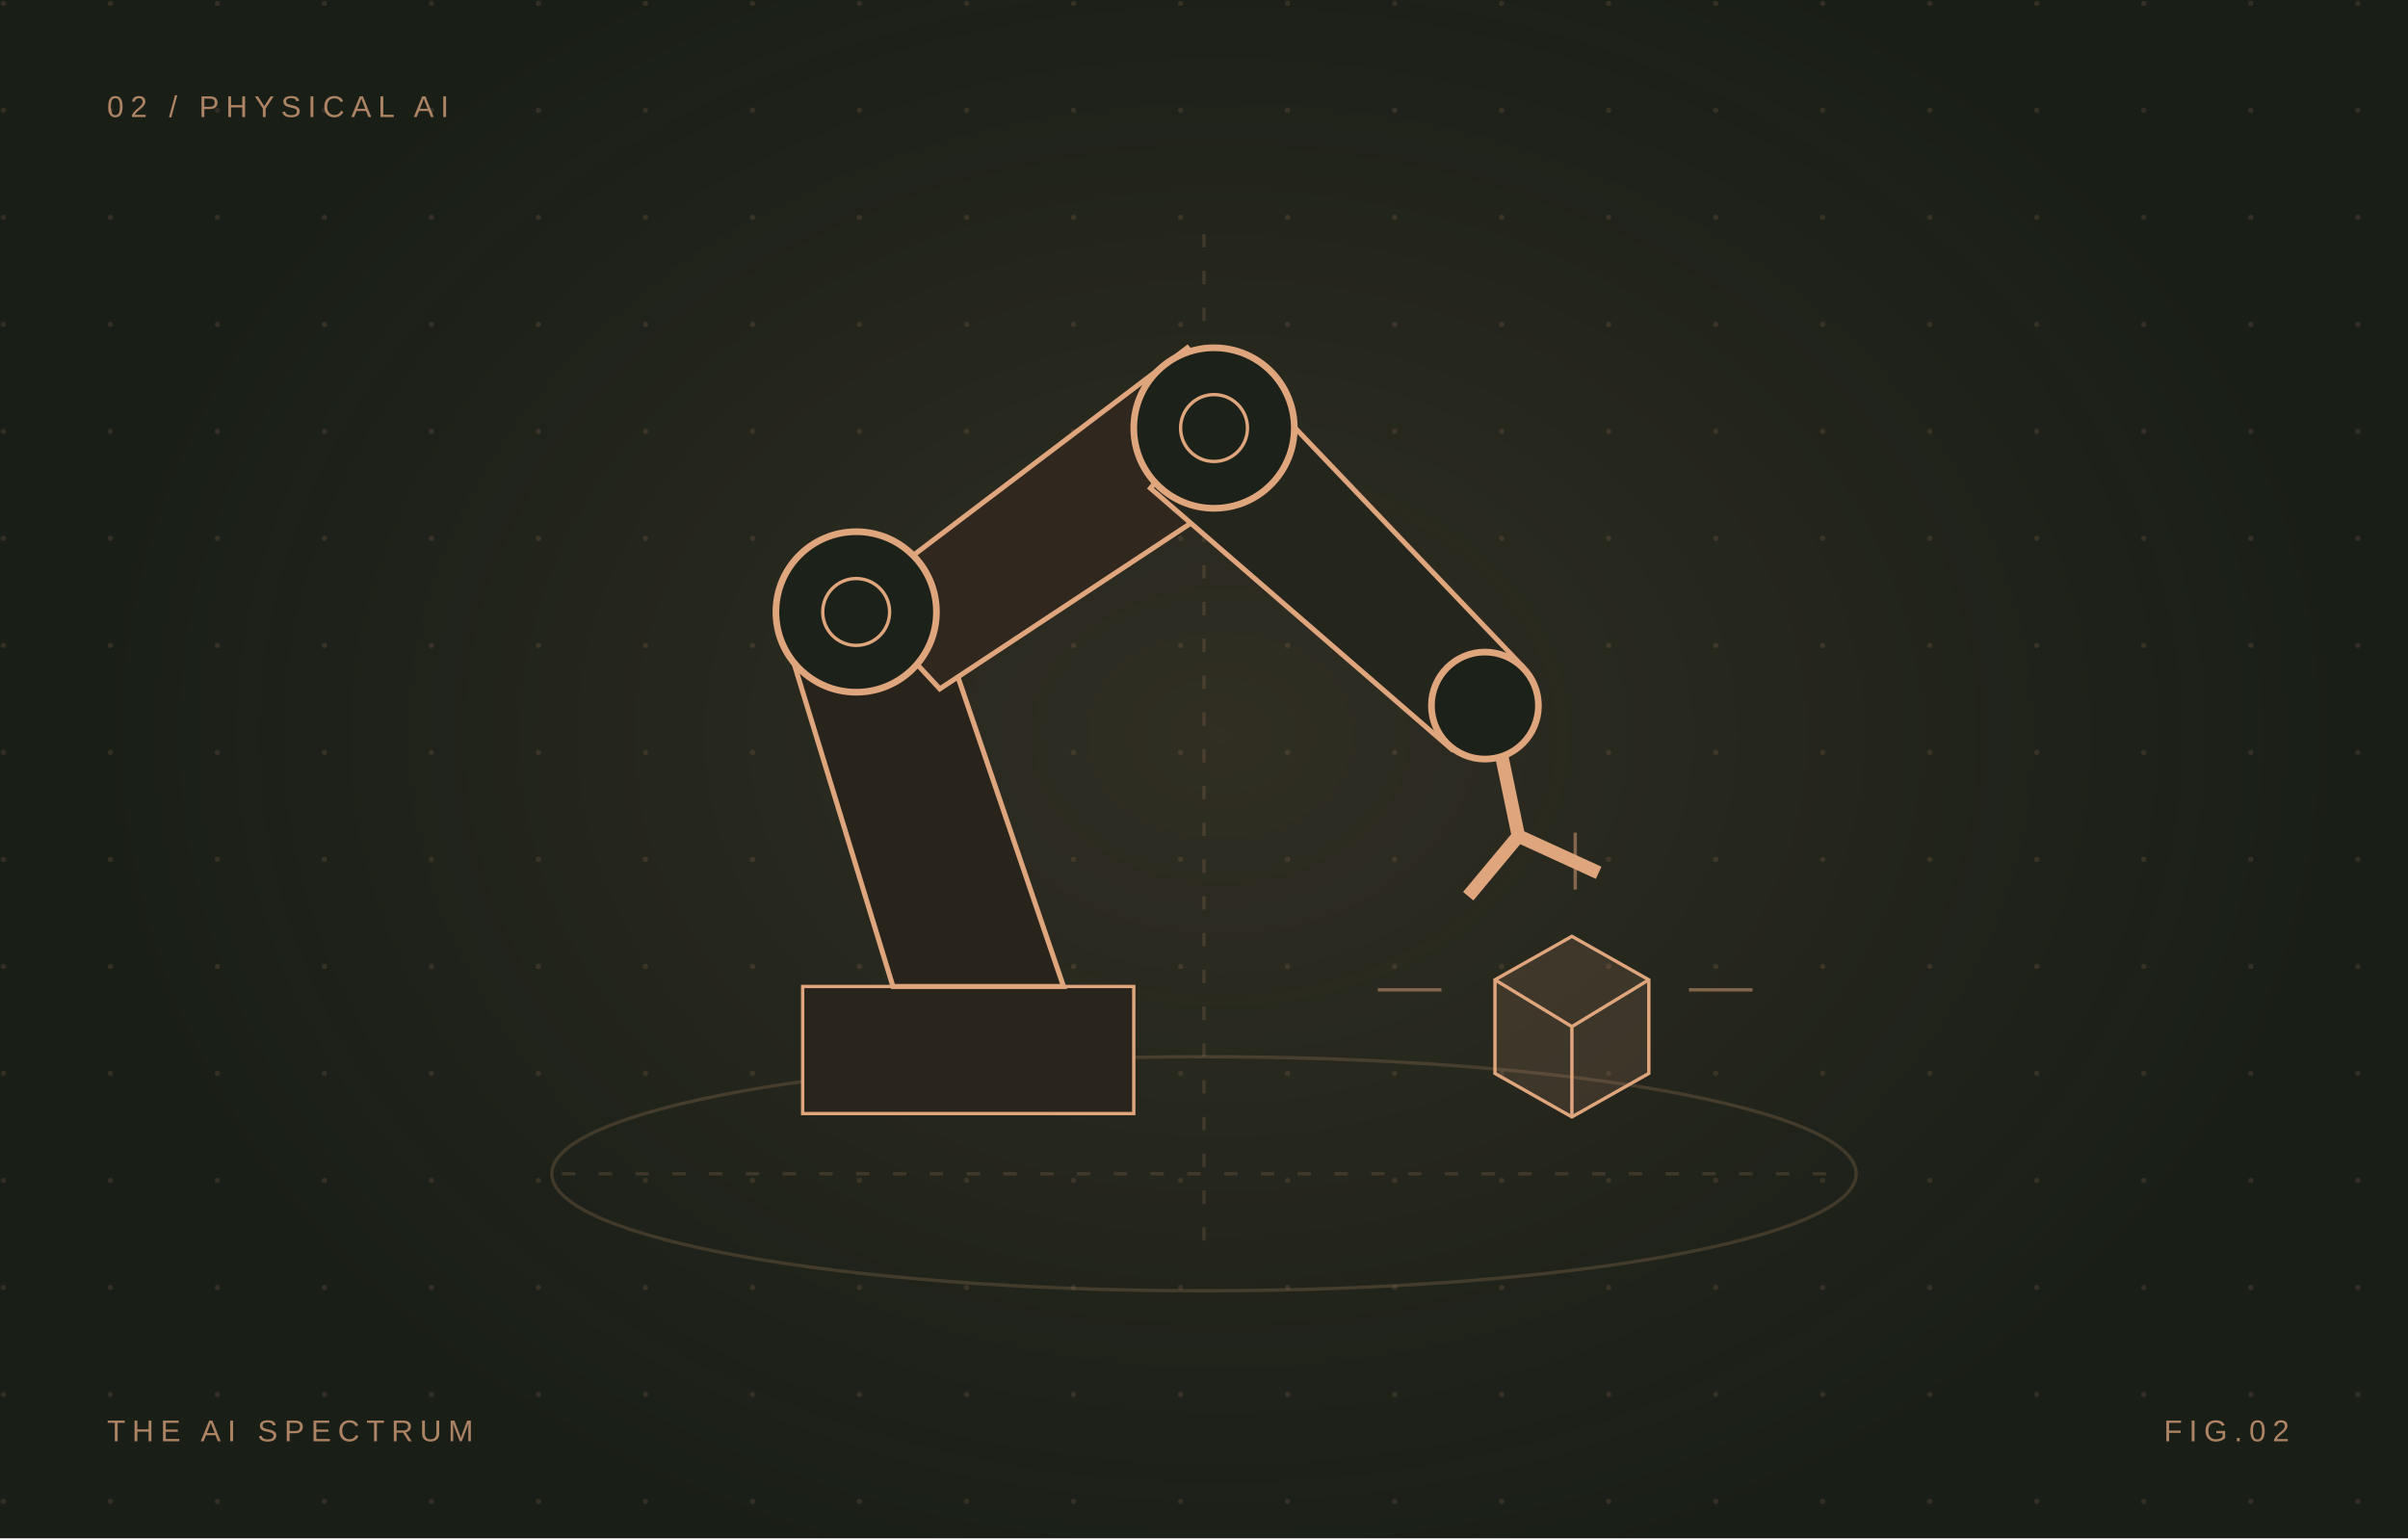
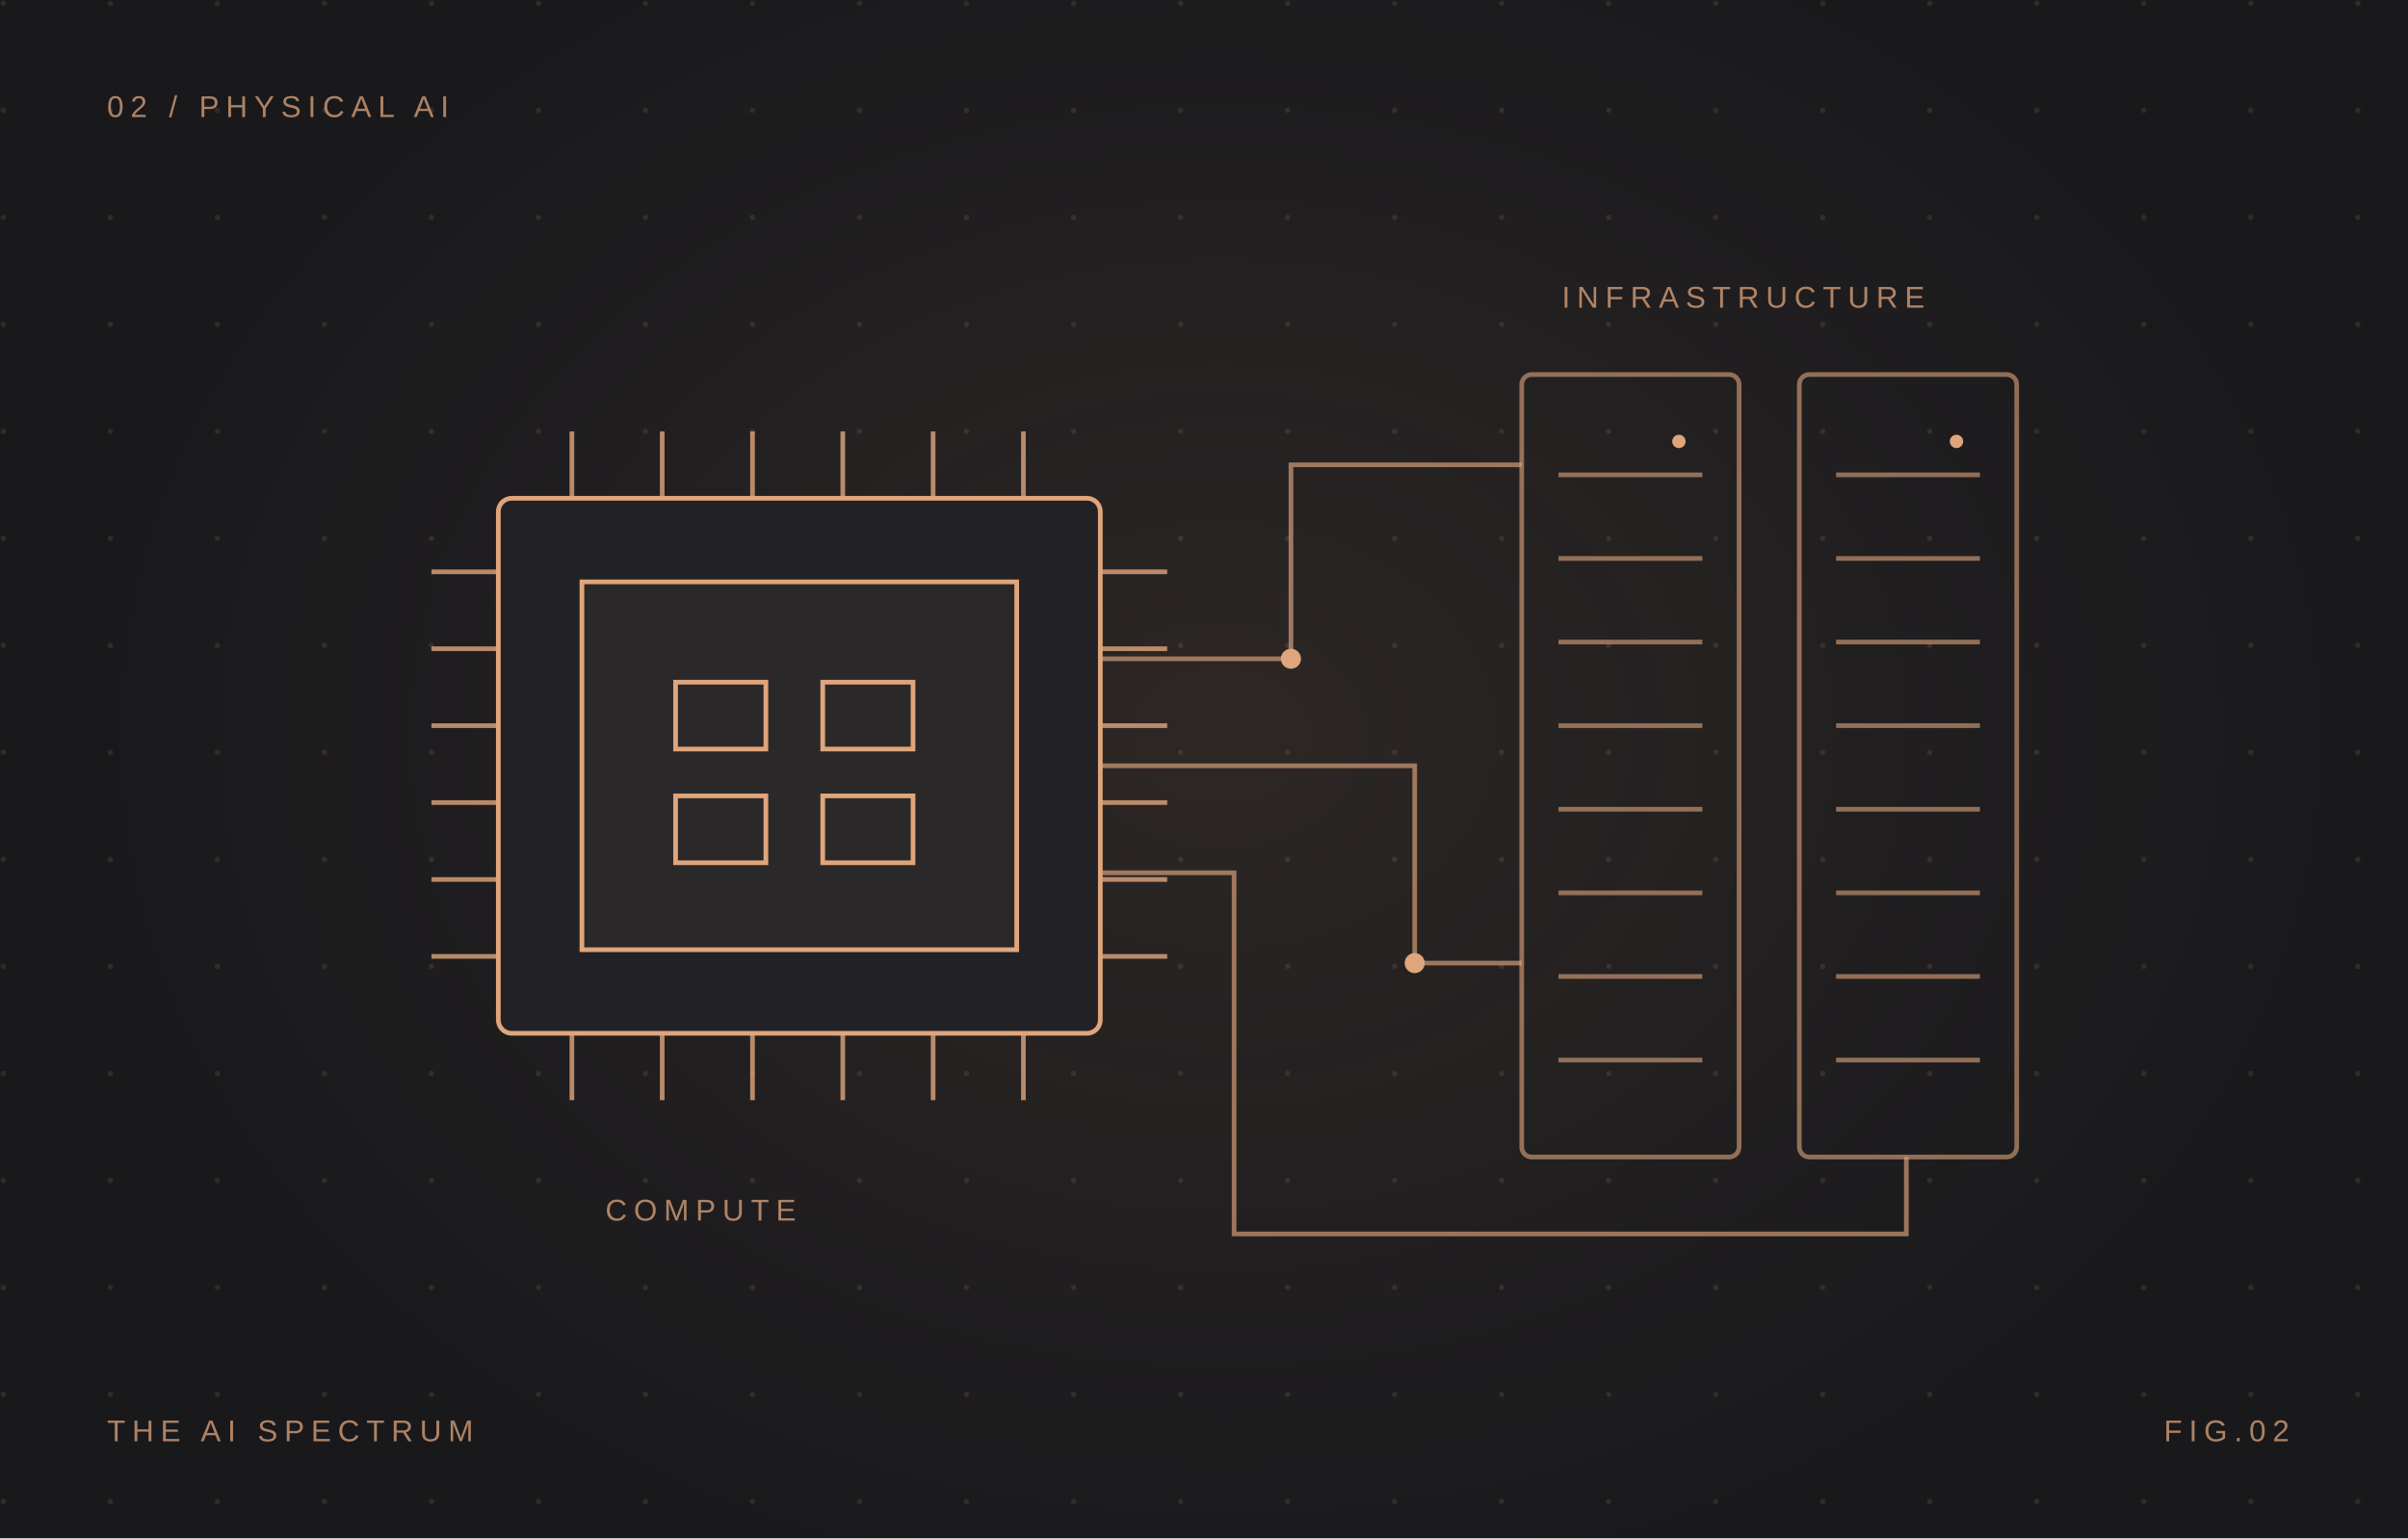
<svg xmlns="http://www.w3.org/2000/svg" width="720" height="460" viewBox="0 0 720 460">
  <defs>
    <radialGradient id="g">
-       <stop stop-color="#dfa57c" stop-opacity=".12" />
+       <stop stop-color="#dfa57c" stop-opacity=".1" />
      <stop offset="1" stop-color="#dfa57c" stop-opacity="0" />
    </radialGradient>
    <pattern id="p" width="32" height="32" patternUnits="userSpaceOnUse">
      <circle cx="1" cy="1" r=".8" fill="#dfa57c" opacity=".13" />
    </pattern>
  </defs>
-   <rect width="720" height="460" fill="#191e17" />
+   <rect width="720" height="460" fill="#19191c" />
  <rect width="720" height="460" fill="url(#p)" />
  <ellipse cx="365" cy="220" rx="340" ry="260" fill="url(#g)" />
-   <g fill="none" stroke="#dfa57c">
-     <ellipse cx="360" cy="351" rx="195" ry="35" opacity=".18" />
-     <path d="M168 351H552M360 70V371" opacity=".15" stroke-dasharray="4 7" />
-     <path d="M240 333v-38h99v38Z" fill="#29251d" />
-     <path d="m267 295-34-111 41-18 44 129Z" fill="#28241c" stroke-width="1.5" />
-     <path d="m256 179 99-75 29 34-103 68Z" fill="#30281e" stroke-width="1.5" />
-     <path d="m372 112 83 87-21 25-90-78Z" fill="#24251c" stroke-width="1.5" />
-     <circle cx="256" cy="183" r="24" fill="#1c211a" stroke-width="2" />
-     <circle cx="256" cy="183" r="10" />
-     <circle cx="363" cy="128" r="24" fill="#1c211a" stroke-width="2" />
-     <circle cx="363" cy="128" r="10" />
-     <circle cx="444" cy="211" r="16" fill="#1c211a" stroke-width="2" />
-     <path d="m449 226 5 24-15 18m15-18 24 11" stroke-width="4" />
-     <path d="m447 293 23-13 23 13v28l-23 13-23-13Z" fill="#dfa57c" fill-opacity=".13" />
-     <path d="m447 293 23 14 23-14m-23 14v27" />
-     <path d="M471 266v-17M505 296h19M431 296h-19" opacity=".5" />
+   <g fill="none" stroke="#dfa57c" stroke-width="1.4">
+     <g opacity=".6">
+       <rect x="455" y="112" width="65" height="234" rx="3" />
+       <rect x="538" y="112" width="65" height="234" rx="3" />
+       <path d="M466 142h43m-43 25h43m-43 25h43m-43 25h43m-43 25h43m-43 25h43m-43 25h43m-43 25h43M549 142h43m-43 25h43m-43 25h43m-43 25h43m-43 25h43m-43 25h43m-43 25h43m-43 25h43" />
+     </g>
+     <path d="M329 197h57v-58h69M329 229h94v59h32M329 261h40v108h201v-23" opacity=".65" />
+     <rect x="149" y="149" width="180" height="160" rx="4" fill="#222226" />
+     <rect x="174" y="174" width="130" height="110" fill="#dfa57c" fill-opacity=".05" />
+     <path d="M171 129v20m27-20v20m27-20v20m27-20v20m27-20v20m27-20v20M171 309v20m27-20v20m27-20v20m27-20v20m27-20v20m27-20v20M129 171h20m-20 23h20m-20 23h20m-20 23h20m-20 23h20m-20 23h20M329 171h20m-20 23h20m-20 23h20m-20 23h20m-20 23h20m-20 23h20" opacity=".8" />
+     <rect x="202" y="204" width="27" height="20" />
+     <rect x="246" y="204" width="27" height="20" />
+     <rect x="202" y="238" width="27" height="20" />
+     <rect x="246" y="238" width="27" height="20" />
+   </g>
+   <g fill="#dfa57c">
+     <circle cx="502" cy="132" r="2" />
+     <circle cx="585" cy="132" r="2" />
+     <circle cx="386" cy="197" r="3" />
+     <circle cx="423" cy="288" r="3" />
  </g>
  <g font-family="Arial,sans-serif" font-size="9" letter-spacing="2" fill="#dfa57c" opacity=".75">
    <text x="32" y="35">02 / PHYSICAL AI</text>
+     <text x="181" y="365">COMPUTE</text>
+     <text x="467" y="92">INFRASTRUCTURE</text>
    <text x="32" y="431">THE AI SPECTRUM</text>
    <text x="647" y="431">FIG.02</text>
  </g>
</svg>
